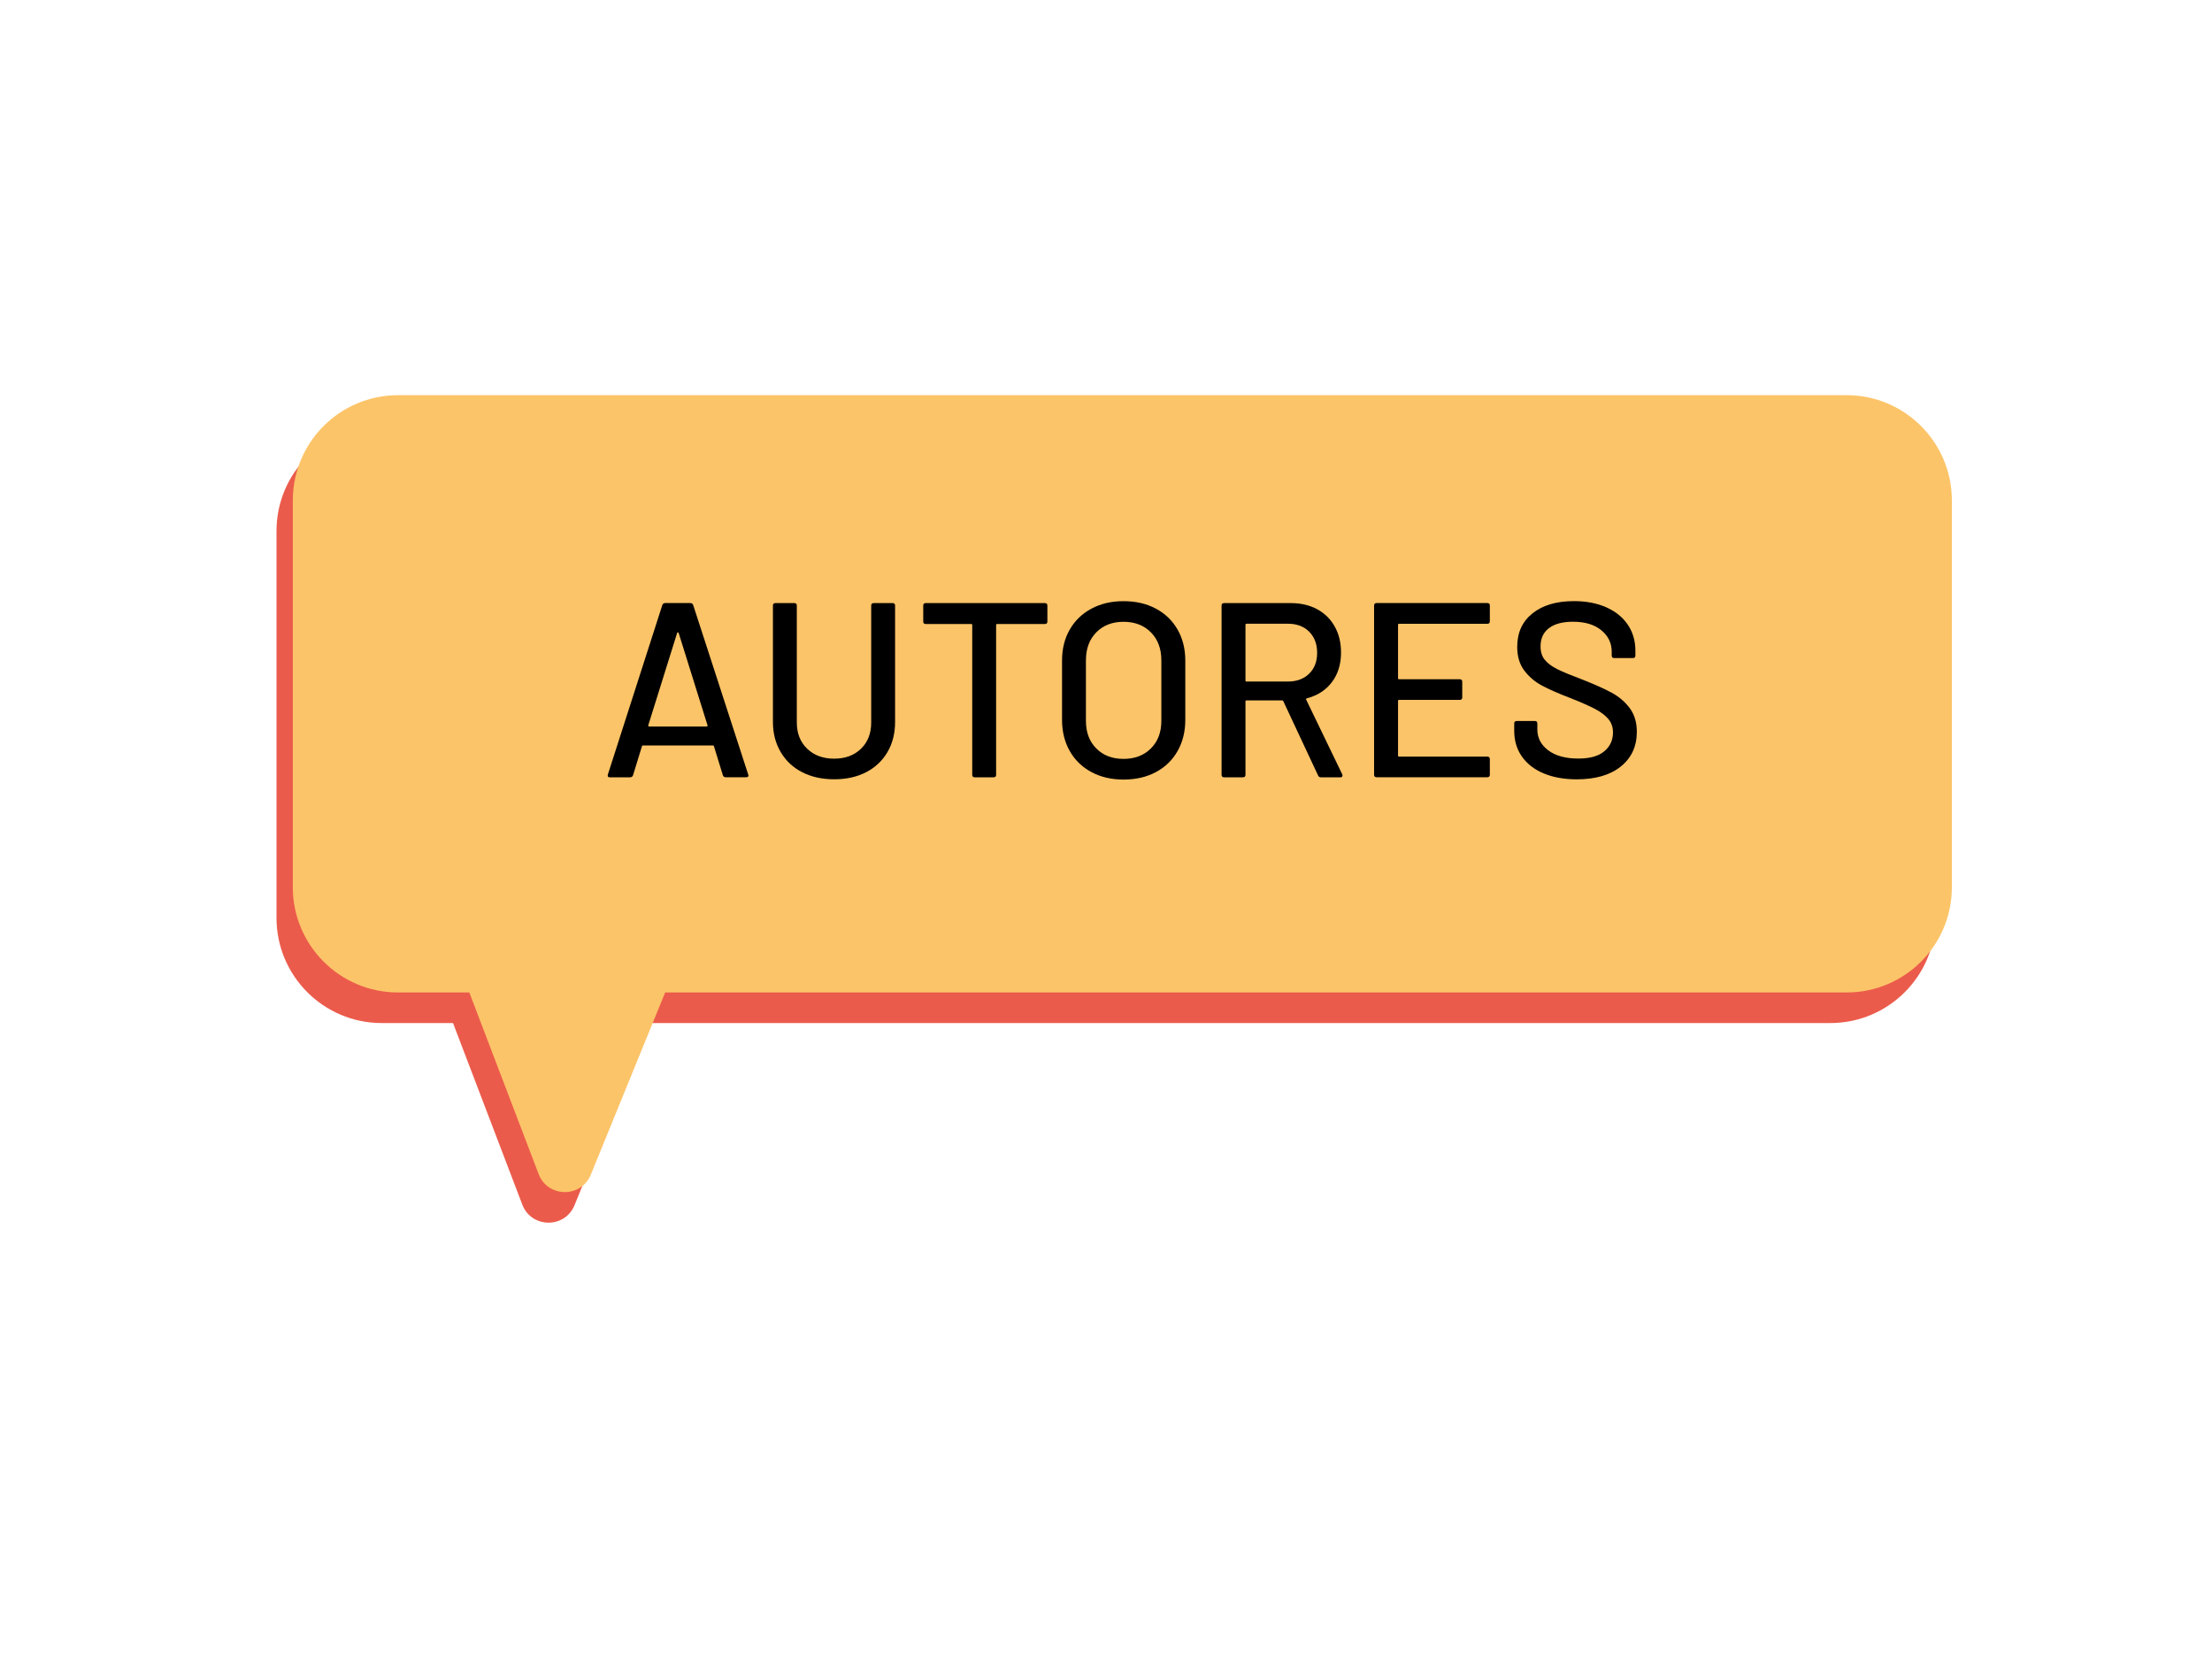
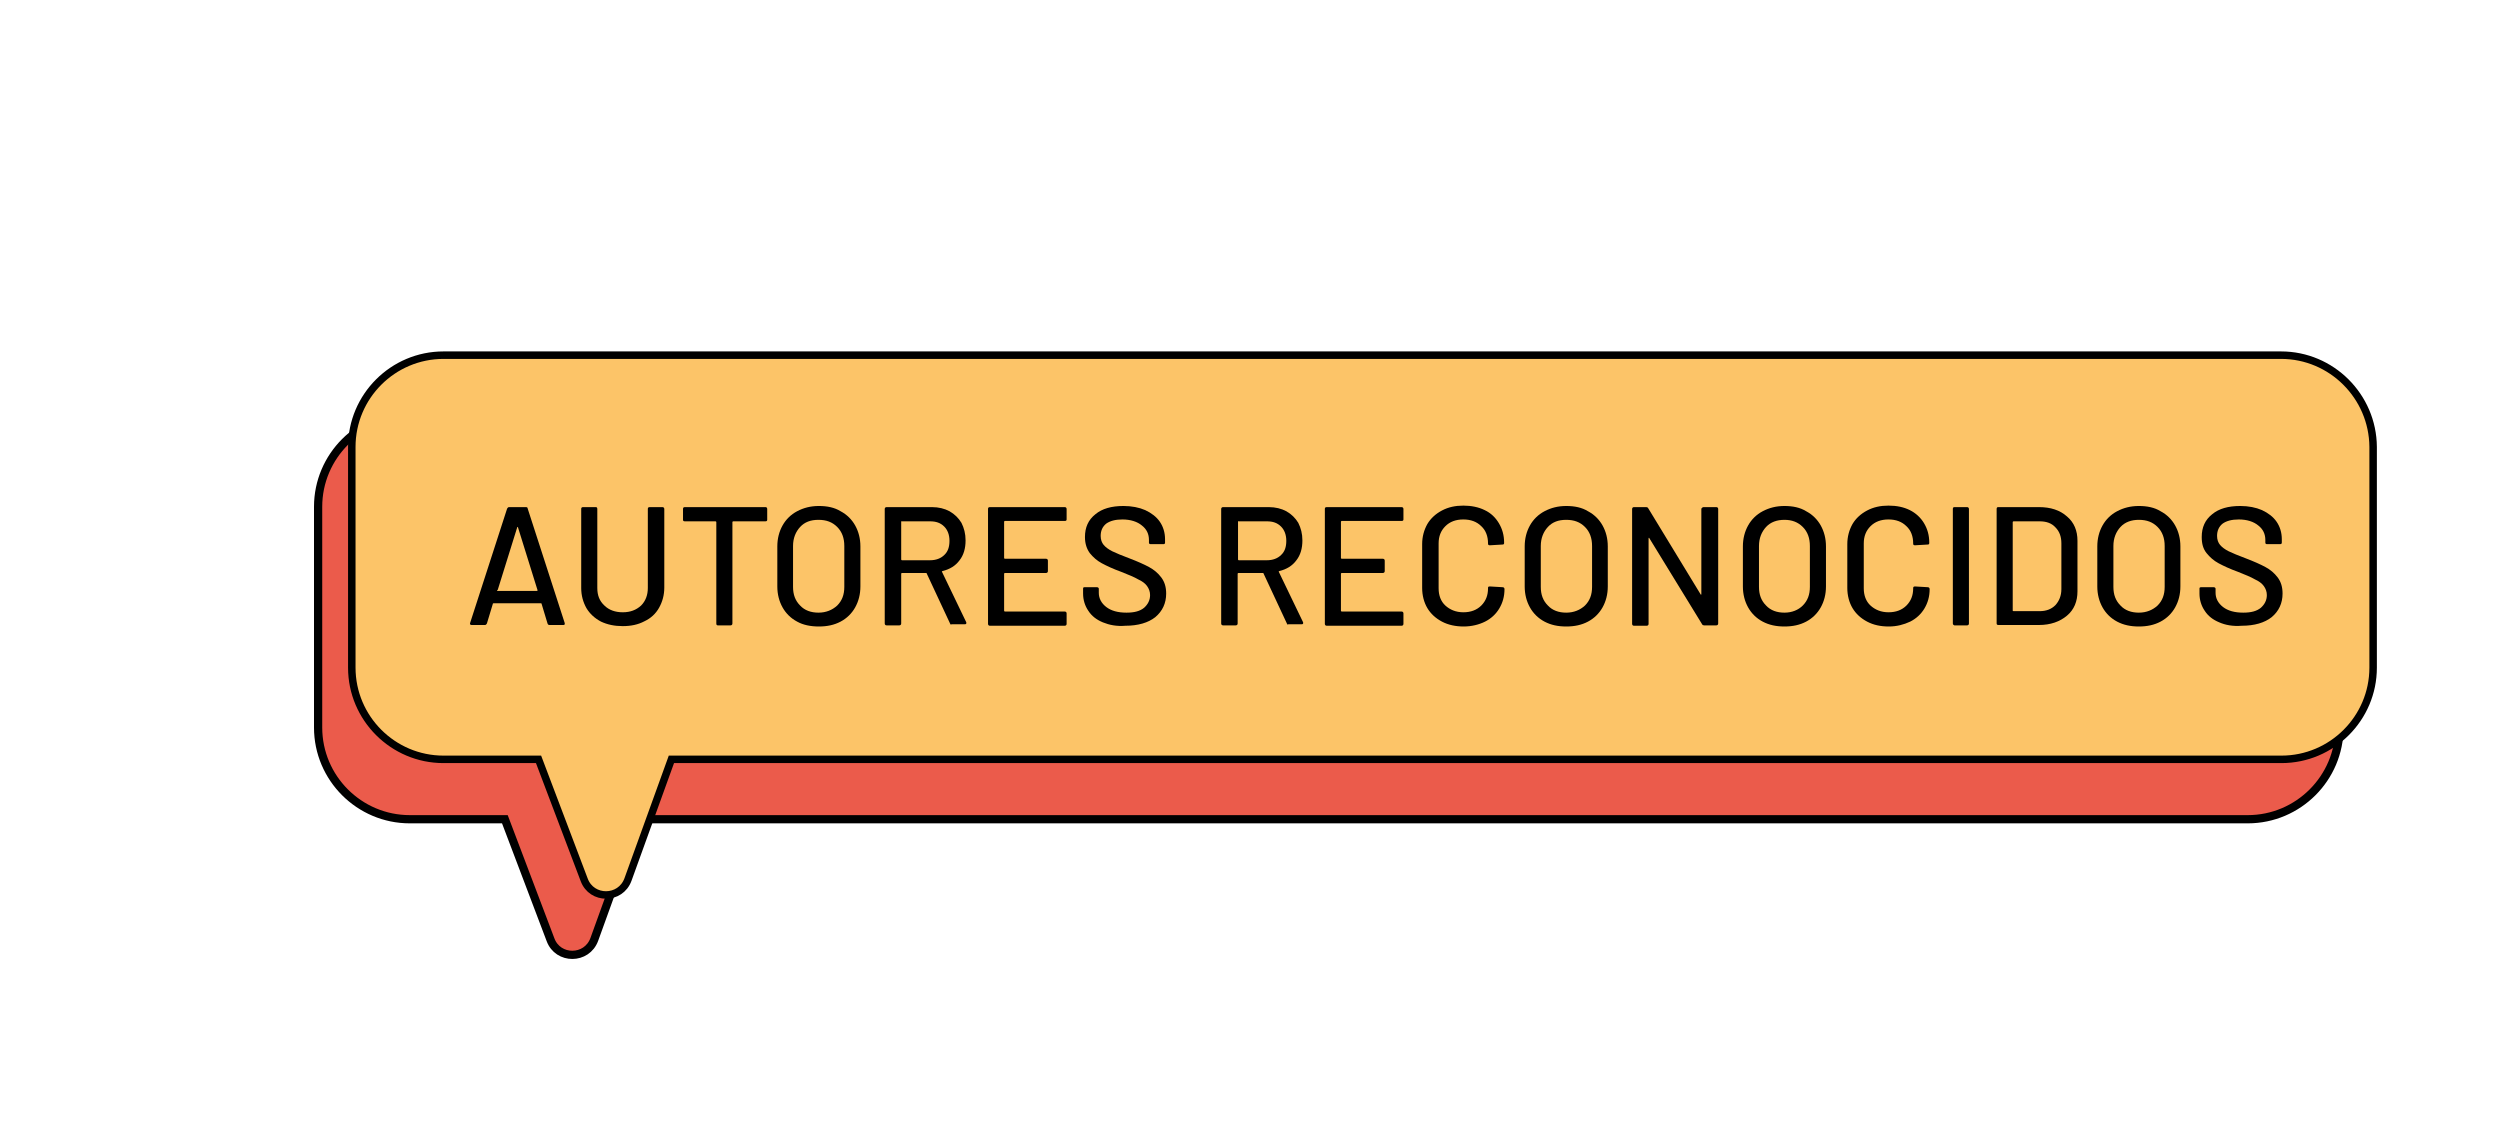
- <svg xmlns="http://www.w3.org/2000/svg" version="1.1" id="Capa_1" x="0px" y="0px" viewBox="0 0 400 300" style="enable-background:new 0 0 400 300;" xml:space="preserve">
+ <svg xmlns="http://www.w3.org/2000/svg" version="1.1" id="Capa_1" x="0px" y="0px" viewBox="0 0 668 300" style="enable-background:new 0 0 668 300;" xml:space="preserve">
  <style type="text/css">
- 	.st0{fill:#EB5B4B;}
- 	.st1{fill:#FCC468;}
+ 	.st0{fill:#EB5B4B;stroke:#000000;stroke-width:2.198;stroke-miterlimit:10;}
+ 	.st1{fill:#FCC468;stroke:#000000;stroke-width:2;stroke-miterlimit:10;}
</style>
-   <path class="st0" d="M330.97,77H69.03C58.52,77,50,85.52,50,96.02v69.95C50,176.48,58.52,185,69.03,185h12.89l12.53,32.83  c1.64,4.3,7.7,4.37,9.44,0.11L117.33,185h213.65c10.51,0,19.03-8.52,19.03-19.03V96.02C350,85.52,341.48,77,330.97,77z" />
-   <path class="st1" d="M333.92,71.46H71.98c-10.51,0-19.03,8.52-19.03,19.03v69.95c0,10.51,8.52,19.03,19.03,19.03h12.89L97.4,212.3  c1.64,4.3,7.7,4.37,9.44,0.11l13.44-32.94h213.65c10.51,0,19.03-8.52,19.03-19.03V90.49C352.95,79.98,344.43,71.46,333.92,71.46z" />
  <g>
-     <path d="M130.72,140.2l-1.62-5.27c-0.03-0.09-0.09-0.13-0.18-0.13h-12.65c-0.09,0-0.15,0.04-0.18,0.13l-1.62,5.27   c-0.09,0.24-0.27,0.36-0.54,0.36h-3.65c-0.33,0-0.45-0.16-0.36-0.5l9.85-30.65c0.09-0.24,0.27-0.36,0.54-0.36h4.5   c0.27,0,0.45,0.12,0.54,0.36l9.95,30.65l0.04,0.18c0,0.21-0.14,0.31-0.41,0.31h-3.69C130.99,140.56,130.81,140.44,130.72,140.2z    M117.25,131.31c0.04,0.04,0.1,0.07,0.16,0.07h10.35c0.06,0,0.11-0.02,0.16-0.07s0.05-0.1,0.02-0.16l-5.22-16.7   c-0.03-0.06-0.08-0.09-0.14-0.09c-0.06,0-0.11,0.03-0.13,0.09l-5.22,16.7C117.19,131.22,117.2,131.27,117.25,131.31z" />
-     <path d="M145.06,139.64c-1.67-0.85-2.96-2.07-3.89-3.65c-0.93-1.58-1.4-3.38-1.4-5.42v-21.06c0-0.3,0.15-0.45,0.45-0.45h3.42   c0.3,0,0.45,0.15,0.45,0.45v21.15c0,1.95,0.62,3.53,1.87,4.73c1.24,1.2,2.87,1.8,4.88,1.8c2.01,0,3.63-0.6,4.86-1.8   c1.23-1.2,1.84-2.77,1.84-4.73v-21.15c0-0.3,0.15-0.45,0.45-0.45h3.42c0.3,0,0.45,0.15,0.45,0.45v21.06c0,2.04-0.46,3.85-1.37,5.42   c-0.92,1.57-2.21,2.79-3.87,3.65s-3.59,1.28-5.78,1.28S146.72,140.49,145.06,139.64z" />
-     <path d="M189.4,109.51v2.88c0,0.3-0.15,0.45-0.45,0.45h-8.64c-0.12,0-0.18,0.06-0.18,0.18v27.09c0,0.3-0.15,0.45-0.45,0.45h-3.42   c-0.3,0-0.45-0.15-0.45-0.45v-27.09c0-0.12-0.06-0.18-0.18-0.18h-8.23c-0.3,0-0.45-0.15-0.45-0.45v-2.88c0-0.3,0.15-0.45,0.45-0.45   h21.55C189.25,109.06,189.4,109.21,189.4,109.51z" />
-     <path d="M197.37,139.62c-1.68-0.9-2.99-2.17-3.92-3.8c-0.93-1.63-1.4-3.52-1.4-5.65v-10.71c0-2.13,0.46-4,1.4-5.62   c0.93-1.62,2.23-2.88,3.92-3.78c1.68-0.9,3.61-1.35,5.8-1.35c2.22,0,4.17,0.45,5.85,1.35c1.68,0.9,2.99,2.16,3.92,3.78   s1.4,3.5,1.4,5.62v10.71c0,2.13-0.47,4.01-1.4,5.65c-0.93,1.64-2.24,2.9-3.92,3.8c-1.68,0.9-3.63,1.35-5.85,1.35   C200.98,140.97,199.05,140.52,197.37,139.62z M208.12,135.34c1.26-1.26,1.89-2.92,1.89-4.99v-10.94c0-2.1-0.63-3.79-1.89-5.06   c-1.26-1.27-2.91-1.91-4.95-1.91s-3.68,0.64-4.93,1.91c-1.25,1.28-1.87,2.96-1.87,5.06v10.94c0,2.07,0.62,3.73,1.87,4.99   c1.24,1.26,2.89,1.89,4.93,1.89S206.86,136.6,208.12,135.34z" />
-     <path d="M238.36,140.25l-6.3-13.46c-0.03-0.09-0.09-0.13-0.18-0.13h-6.48c-0.12,0-0.18,0.06-0.18,0.18v13.27   c0,0.3-0.15,0.45-0.45,0.45h-3.42c-0.3,0-0.45-0.15-0.45-0.45v-30.6c0-0.3,0.15-0.45,0.45-0.45h12.11c1.8,0,3.38,0.38,4.75,1.12   c1.37,0.75,2.42,1.8,3.17,3.15c0.75,1.35,1.12,2.91,1.12,4.68c0,2.1-0.55,3.88-1.64,5.33c-1.1,1.46-2.62,2.44-4.57,2.95   c-0.12,0.06-0.15,0.14-0.09,0.23l6.52,13.5c0.03,0.06,0.04,0.14,0.04,0.23c0,0.21-0.12,0.31-0.36,0.31h-3.56   C238.62,140.56,238.45,140.46,238.36,140.25z M225.22,112.98v10.08c0,0.12,0.06,0.18,0.18,0.18h7.51c1.59,0,2.86-0.47,3.83-1.42   c0.96-0.94,1.44-2.2,1.44-3.76c0-1.59-0.48-2.86-1.44-3.83c-0.96-0.96-2.24-1.44-3.83-1.44h-7.51   C225.28,112.8,225.22,112.86,225.22,112.98z" />
-     <path d="M268.96,112.8h-15.97c-0.12,0-0.18,0.06-0.18,0.18v9.67c0,0.12,0.06,0.18,0.18,0.18h10.98c0.3,0,0.45,0.15,0.45,0.45v2.83   c0,0.3-0.15,0.45-0.45,0.45h-10.98c-0.12,0-0.18,0.06-0.18,0.18v9.9c0,0.12,0.06,0.18,0.18,0.18h15.97c0.3,0,0.45,0.15,0.45,0.45   v2.83c0,0.3-0.15,0.45-0.45,0.45h-20.03c-0.3,0-0.45-0.15-0.45-0.45v-30.6c0-0.3,0.15-0.45,0.45-0.45h20.03   c0.3,0,0.45,0.15,0.45,0.45v2.83C269.41,112.65,269.26,112.8,268.96,112.8z" />
-     <path d="M279.11,139.84c-1.7-0.72-3-1.74-3.92-3.06c-0.92-1.32-1.37-2.86-1.37-4.64v-1.31c0-0.3,0.15-0.45,0.45-0.45h3.28   c0.3,0,0.45,0.15,0.45,0.45v1.08c0,1.53,0.66,2.79,1.98,3.78c1.32,0.99,3.13,1.48,5.44,1.48c2.07,0,3.63-0.43,4.68-1.31   c1.05-0.87,1.58-2.01,1.58-3.42c0-0.93-0.27-1.72-0.81-2.38c-0.54-0.66-1.33-1.27-2.36-1.82c-1.04-0.55-2.54-1.22-4.52-2   c-2.19-0.84-3.92-1.6-5.2-2.29c-1.28-0.69-2.33-1.6-3.17-2.72s-1.26-2.54-1.26-4.25c0-2.58,0.92-4.6,2.77-6.07   c1.84-1.47,4.34-2.21,7.49-2.21c2.22,0,4.17,0.38,5.85,1.12c1.68,0.75,2.98,1.8,3.89,3.15s1.37,2.91,1.37,4.68v0.9   c0,0.3-0.15,0.45-0.45,0.45h-3.38c-0.3,0-0.45-0.15-0.45-0.45v-0.68c0-1.56-0.62-2.86-1.87-3.89c-1.25-1.04-2.96-1.55-5.15-1.55   c-1.86,0-3.3,0.38-4.32,1.15c-1.02,0.77-1.53,1.87-1.53,3.31c0,0.99,0.25,1.8,0.77,2.43c0.51,0.63,1.27,1.19,2.27,1.69   c1,0.5,2.54,1.13,4.61,1.91c2.13,0.84,3.85,1.61,5.17,2.32c1.32,0.71,2.42,1.64,3.29,2.79c0.87,1.16,1.3,2.59,1.3,4.3   c0,2.64-0.97,4.73-2.9,6.28c-1.93,1.55-4.6,2.32-7.99,2.32C282.81,140.92,280.8,140.56,279.11,139.84z" />
+     <path class="st0" d="M600.5,110.9h-491c-13.5,0-24.5,11-24.5,24.5v59c0,13.5,11,24.5,24.5,24.5h25.4l12.2,32.2   c2,5.4,9.7,5.4,11.7-0.1l11.6-32.1h430.2c13.5,0,24.5-11,24.5-24.5v-59C625,121.9,614,110.9,600.5,110.9z" />
+     <path class="st1" d="M609.5,94.9h-491c-13.5,0-24.5,11-24.5,24.5v59c0,13.5,11,24.5,24.5,24.5h25.4l12.2,32.2   c2,5.4,9.7,5.4,11.7-0.1l11.6-32.1h430.2c13.5,0,24.5-11,24.5-24.5v-59C634,105.9,623,94.9,609.5,94.9z" />
+     <g>
+       <path d="M146.3,166.6l-1.6-5.3c0-0.1-0.1-0.1-0.2-0.1h-12.6c-0.1,0-0.2,0-0.2,0.1l-1.6,5.3c-0.1,0.2-0.3,0.4-0.5,0.4h-3.6    c-0.3,0-0.5-0.2-0.4-0.5l9.9-30.6c0.1-0.2,0.3-0.4,0.5-0.4h4.5c0.3,0,0.5,0.1,0.5,0.4l9.9,30.6l0,0.2c0,0.2-0.1,0.3-0.4,0.3h-3.7    C146.6,167,146.4,166.9,146.3,166.6z M132.8,157.8c0,0,0.1,0.1,0.2,0.1h10.4c0.1,0,0.1,0,0.2-0.1s0.1-0.1,0-0.2l-5.2-16.7    c0-0.1-0.1-0.1-0.1-0.1c-0.1,0-0.1,0-0.1,0.1l-5.2,16.7C132.8,157.7,132.8,157.7,132.8,157.8z" />
+       <path d="M160.6,166.1c-1.7-0.9-3-2.1-3.9-3.6c-0.9-1.6-1.4-3.4-1.4-5.4V136c0-0.3,0.1-0.5,0.5-0.5h3.4c0.3,0,0.4,0.2,0.4,0.5v21.1    c0,2,0.6,3.5,1.9,4.7c1.2,1.2,2.9,1.8,4.9,1.8c2,0,3.6-0.6,4.9-1.8c1.2-1.2,1.8-2.8,1.8-4.7V136c0-0.3,0.1-0.5,0.5-0.5h3.4    c0.3,0,0.5,0.2,0.5,0.5V157c0,2-0.5,3.8-1.4,5.4c-0.9,1.6-2.2,2.8-3.9,3.6c-1.7,0.9-3.6,1.3-5.8,1.3S162.3,166.9,160.6,166.1z" />
+       <path d="M205,136v2.9c0,0.3-0.2,0.4-0.5,0.4h-8.6c-0.1,0-0.2,0.1-0.2,0.2v27.1c0,0.3-0.2,0.5-0.5,0.5h-3.4c-0.3,0-0.4-0.2-0.4-0.5    v-27.1c0-0.1-0.1-0.2-0.2-0.2H183c-0.3,0-0.5-0.1-0.5-0.4V136c0-0.3,0.1-0.5,0.5-0.5h21.6C204.8,135.5,205,135.7,205,136z" />
+       <path d="M213,166.1c-1.7-0.9-3-2.2-3.9-3.8c-0.9-1.6-1.4-3.5-1.4-5.6v-10.7c0-2.1,0.5-4,1.4-5.6c0.9-1.6,2.2-2.9,3.9-3.8    c1.7-0.9,3.6-1.4,5.8-1.4c2.2,0,4.2,0.4,5.8,1.4c1.7,0.9,3,2.2,3.9,3.8s1.4,3.5,1.4,5.6v10.7c0,2.1-0.5,4-1.4,5.6    c-0.9,1.6-2.2,2.9-3.9,3.8c-1.7,0.9-3.6,1.3-5.8,1.3C216.6,167.4,214.6,167,213,166.1z M223.7,161.8c1.3-1.3,1.9-2.9,1.9-5v-10.9    c0-2.1-0.6-3.8-1.9-5.1c-1.3-1.3-2.9-1.9-5-1.9s-3.7,0.6-4.9,1.9c-1.2,1.3-1.9,3-1.9,5.1v10.9c0,2.1,0.6,3.7,1.9,5    c1.2,1.3,2.9,1.9,4.9,1.9S222.4,163,223.7,161.8z" />
+       <path d="M253.9,166.7l-6.3-13.5c0-0.1-0.1-0.1-0.2-0.1H241c-0.1,0-0.2,0.1-0.2,0.2v13.3c0,0.3-0.2,0.5-0.5,0.5h-3.4    c-0.3,0-0.5-0.2-0.5-0.5V136c0-0.3,0.2-0.5,0.5-0.5H249c1.8,0,3.4,0.4,4.7,1.1c1.4,0.8,2.4,1.8,3.2,3.1c0.7,1.4,1.1,2.9,1.1,4.7    c0,2.1-0.5,3.9-1.6,5.3c-1.1,1.5-2.6,2.4-4.6,2.9c-0.1,0.1-0.2,0.1-0.1,0.2l6.5,13.5c0,0.1,0,0.1,0,0.2c0,0.2-0.1,0.3-0.4,0.3    h-3.6C254.2,167,254,166.9,253.9,166.7z M240.8,139.4v10.1c0,0.1,0.1,0.2,0.2,0.2h7.5c1.6,0,2.9-0.5,3.8-1.4    c1-0.9,1.4-2.2,1.4-3.8c0-1.6-0.5-2.9-1.4-3.8c-1-1-2.2-1.4-3.8-1.4H241C240.9,139.2,240.8,139.3,240.8,139.4z" />
+       <path d="M284.5,139.2h-16c-0.1,0-0.2,0.1-0.2,0.2v9.7c0,0.1,0.1,0.2,0.2,0.2h11c0.3,0,0.5,0.2,0.5,0.5v2.8c0,0.3-0.2,0.5-0.5,0.5    h-11c-0.1,0-0.2,0.1-0.2,0.2v9.9c0,0.1,0.1,0.2,0.2,0.2h16c0.3,0,0.5,0.2,0.5,0.5v2.8c0,0.3-0.2,0.5-0.5,0.5h-20    c-0.3,0-0.5-0.2-0.5-0.5V136c0-0.3,0.1-0.5,0.5-0.5h20c0.3,0,0.5,0.2,0.5,0.5v2.8C285,139.1,284.8,139.2,284.5,139.2z" />
+       <path d="M294.7,166.3c-1.7-0.7-3-1.7-3.9-3.1c-0.9-1.3-1.4-2.9-1.4-4.6v-1.3c0-0.3,0.1-0.4,0.4-0.4h3.3c0.3,0,0.5,0.2,0.5,0.4v1.1    c0,1.5,0.7,2.8,2,3.8s3.1,1.5,5.4,1.5c2.1,0,3.6-0.4,4.7-1.3c1-0.9,1.6-2,1.6-3.4c0-0.9-0.3-1.7-0.8-2.4c-0.5-0.7-1.3-1.3-2.4-1.8    c-1-0.6-2.5-1.2-4.5-2c-2.2-0.8-3.9-1.6-5.2-2.3c-1.3-0.7-2.3-1.6-3.2-2.7c-0.8-1.1-1.3-2.5-1.3-4.3c0-2.6,0.9-4.6,2.8-6.1    c1.8-1.5,4.3-2.2,7.5-2.2c2.2,0,4.2,0.4,5.8,1.1c1.7,0.8,3,1.8,3.9,3.1s1.4,2.9,1.4,4.7v0.9c0,0.3-0.2,0.4-0.4,0.4h-3.4    c-0.3,0-0.5-0.1-0.5-0.4v-0.7c0-1.6-0.6-2.9-1.9-3.9c-1.2-1-3-1.6-5.2-1.6c-1.9,0-3.3,0.4-4.3,1.1c-1,0.8-1.5,1.9-1.5,3.3    c0,1,0.3,1.8,0.8,2.4c0.5,0.6,1.3,1.2,2.3,1.7c1,0.5,2.5,1.1,4.6,1.9c2.1,0.8,3.9,1.6,5.2,2.3c1.3,0.7,2.4,1.6,3.3,2.8    c0.9,1.2,1.3,2.6,1.3,4.3c0,2.6-1,4.7-2.9,6.3c-1.9,1.5-4.6,2.3-8,2.3C298.4,167.4,296.4,167,294.7,166.3z" />
+       <path d="M343.9,166.7l-6.3-13.5c0-0.1-0.1-0.1-0.2-0.1h-6.5c-0.1,0-0.2,0.1-0.2,0.2v13.3c0,0.3-0.2,0.5-0.5,0.5h-3.4    c-0.3,0-0.5-0.2-0.5-0.5V136c0-0.3,0.2-0.5,0.5-0.5H339c1.8,0,3.4,0.4,4.7,1.1c1.4,0.8,2.4,1.8,3.2,3.1c0.7,1.4,1.1,2.9,1.1,4.7    c0,2.1-0.5,3.9-1.6,5.3c-1.1,1.5-2.6,2.4-4.6,2.9c-0.1,0.1-0.2,0.1-0.1,0.2l6.5,13.5c0,0.1,0,0.1,0,0.2c0,0.2-0.1,0.3-0.4,0.3    h-3.6C344.2,167,344,166.9,343.9,166.7z M330.8,139.4v10.1c0,0.1,0.1,0.2,0.2,0.2h7.5c1.6,0,2.9-0.5,3.8-1.4    c1-0.9,1.4-2.2,1.4-3.8c0-1.6-0.5-2.9-1.4-3.8c-1-1-2.2-1.4-3.8-1.4h-7.5C330.8,139.2,330.8,139.3,330.8,139.4z" />
+       <path d="M374.5,139.2h-16c-0.1,0-0.2,0.1-0.2,0.2v9.7c0,0.1,0.1,0.2,0.2,0.2h11c0.3,0,0.5,0.2,0.5,0.5v2.8c0,0.3-0.2,0.5-0.5,0.5    h-11c-0.1,0-0.2,0.1-0.2,0.2v9.9c0,0.1,0.1,0.2,0.2,0.2h16c0.3,0,0.5,0.2,0.5,0.5v2.8c0,0.3-0.2,0.5-0.5,0.5h-20    c-0.3,0-0.5-0.2-0.5-0.5V136c0-0.3,0.1-0.5,0.5-0.5h20c0.3,0,0.5,0.2,0.5,0.5v2.8C375,139.1,374.8,139.2,374.5,139.2z" />
+       <path d="M385.3,166.1c-1.7-0.9-3-2.1-3.9-3.6s-1.4-3.4-1.4-5.4v-11.7c0-2,0.5-3.8,1.4-5.4c0.9-1.5,2.2-2.7,3.9-3.6    s3.6-1.3,5.7-1.3s4.1,0.4,5.7,1.2c1.7,0.8,2.9,2,3.8,3.5s1.4,3.2,1.4,5.2v0c0,0.2,0,0.3-0.1,0.4c-0.1,0.1-0.2,0.1-0.3,0.1    l-3.4,0.2c-0.3,0-0.5-0.1-0.5-0.4v-0.1c0-1.9-0.6-3.5-1.8-4.6c-1.2-1.2-2.8-1.8-4.8-1.8s-3.6,0.6-4.8,1.8s-1.8,2.7-1.8,4.6v12    c0,1.9,0.6,3.5,1.8,4.6s2.8,1.8,4.8,1.8s3.6-0.6,4.8-1.8c1.2-1.2,1.8-2.7,1.8-4.6v-0.1c0-0.3,0.1-0.4,0.5-0.4l3.4,0.2    c0.3,0,0.5,0.2,0.5,0.5c0,2-0.5,3.7-1.4,5.2c-0.9,1.5-2.2,2.7-3.8,3.5c-1.6,0.8-3.6,1.3-5.7,1.3S387,167,385.3,166.1z" />
+       <path d="M412.7,166.1c-1.7-0.9-3-2.2-3.9-3.8c-0.9-1.6-1.4-3.5-1.4-5.6v-10.7c0-2.1,0.5-4,1.4-5.6c0.9-1.6,2.2-2.9,3.9-3.8    c1.7-0.9,3.6-1.4,5.8-1.4c2.2,0,4.2,0.4,5.8,1.4c1.7,0.9,3,2.2,3.9,3.8s1.4,3.5,1.4,5.6v10.7c0,2.1-0.5,4-1.4,5.6    c-0.9,1.6-2.2,2.9-3.9,3.8c-1.7,0.9-3.6,1.3-5.8,1.3C416.3,167.4,414.4,167,412.7,166.1z M423.5,161.8c1.3-1.3,1.9-2.9,1.9-5    v-10.9c0-2.1-0.6-3.8-1.9-5.1c-1.3-1.3-2.9-1.9-5-1.9s-3.7,0.6-4.9,1.9c-1.2,1.3-1.9,3-1.9,5.1v10.9c0,2.1,0.6,3.7,1.9,5    c1.2,1.3,2.9,1.9,4.9,1.9S422.2,163,423.5,161.8z" />
+       <path d="M455.2,135.5h3.4c0.3,0,0.5,0.2,0.5,0.5v30.6c0,0.3-0.2,0.5-0.5,0.5h-3.3c-0.2,0-0.4-0.1-0.5-0.3l-14.1-23    c0-0.1-0.1-0.1-0.1-0.1c-0.1,0-0.1,0.1-0.1,0.2l0,22.8c0,0.3-0.2,0.5-0.5,0.5h-3.4c-0.3,0-0.5-0.2-0.5-0.5V136    c0-0.3,0.2-0.5,0.5-0.5h3.3c0.2,0,0.4,0.1,0.5,0.3l14,23c0,0.1,0.1,0.1,0.1,0.1c0.1,0,0.1-0.1,0.1-0.2l0-22.8    C454.8,135.7,454.9,135.5,455.2,135.5z" />
+       <path d="M471,166.1c-1.7-0.9-3-2.2-3.9-3.8c-0.9-1.6-1.4-3.5-1.4-5.6v-10.7c0-2.1,0.5-4,1.4-5.6s2.2-2.9,3.9-3.8    c1.7-0.9,3.6-1.4,5.8-1.4c2.2,0,4.2,0.4,5.8,1.4c1.7,0.9,3,2.2,3.9,3.8s1.4,3.5,1.4,5.6v10.7c0,2.1-0.5,4-1.4,5.6    c-0.9,1.6-2.2,2.9-3.9,3.8c-1.7,0.9-3.6,1.3-5.8,1.3C474.6,167.4,472.7,167,471,166.1z M481.7,161.8c1.3-1.3,1.9-2.9,1.9-5v-10.9    c0-2.1-0.6-3.8-1.9-5.1c-1.3-1.3-2.9-1.9-4.9-1.9c-2,0-3.7,0.6-4.9,1.9c-1.2,1.3-1.9,3-1.9,5.1v10.9c0,2.1,0.6,3.7,1.9,5    c1.2,1.3,2.9,1.9,4.9,1.9C478.8,163.7,480.5,163,481.7,161.8z" />
+       <path d="M498.9,166.1c-1.7-0.9-3-2.1-3.9-3.6s-1.4-3.4-1.4-5.4v-11.7c0-2,0.5-3.8,1.4-5.4c0.9-1.5,2.2-2.7,3.9-3.6    s3.6-1.3,5.7-1.3c2.2,0,4.1,0.4,5.7,1.2c1.6,0.8,2.9,2,3.8,3.5c0.9,1.5,1.4,3.2,1.4,5.2v0c0,0.2,0,0.3-0.1,0.4    c-0.1,0.1-0.2,0.1-0.3,0.1l-3.4,0.2c-0.3,0-0.5-0.1-0.5-0.4v-0.1c0-1.9-0.6-3.5-1.8-4.6c-1.2-1.2-2.8-1.8-4.8-1.8    c-2,0-3.6,0.6-4.8,1.8s-1.8,2.7-1.8,4.6v12c0,1.9,0.6,3.5,1.8,4.6s2.8,1.8,4.8,1.8c2,0,3.6-0.6,4.8-1.8c1.2-1.2,1.8-2.7,1.8-4.6    v-0.1c0-0.3,0.2-0.4,0.5-0.4l3.4,0.2c0.3,0,0.5,0.2,0.5,0.5c0,2-0.5,3.7-1.4,5.2c-0.9,1.5-2.2,2.7-3.8,3.5    c-1.7,0.8-3.6,1.3-5.7,1.3C502.5,167.4,500.6,167,498.9,166.1z" />
+       <path d="M521.8,166.6V136c0-0.3,0.1-0.5,0.4-0.5h3.4c0.3,0,0.5,0.2,0.5,0.5v30.6c0,0.3-0.2,0.5-0.5,0.5h-3.4    C522,167,521.8,166.9,521.8,166.6z" />
+       <path d="M533.5,166.6V136c0-0.3,0.1-0.5,0.4-0.5h10.9c3.1,0,5.6,0.8,7.5,2.5c1.9,1.6,2.8,3.8,2.8,6.5V158c0,2.7-0.9,4.9-2.8,6.5    c-1.9,1.6-4.4,2.5-7.5,2.5H534C533.7,167,533.5,166.9,533.5,166.6z M538,163.3h7c1.7,0,3.1-0.5,4.2-1.6c1-1.1,1.6-2.5,1.6-4.3    v-12.2c0-1.8-0.5-3.2-1.6-4.3c-1-1.1-2.4-1.6-4.2-1.6h-7c-0.1,0-0.2,0.1-0.2,0.2v23.7C537.8,163.2,537.9,163.3,538,163.3z" />
+       <path d="M565.7,166.1c-1.7-0.9-3-2.2-3.9-3.8c-0.9-1.6-1.4-3.5-1.4-5.6v-10.7c0-2.1,0.5-4,1.4-5.6c0.9-1.6,2.2-2.9,3.9-3.8    c1.7-0.9,3.6-1.4,5.8-1.4c2.2,0,4.2,0.4,5.8,1.4c1.7,0.9,3,2.2,3.9,3.8s1.4,3.5,1.4,5.6v10.7c0,2.1-0.5,4-1.4,5.6    c-0.9,1.6-2.2,2.9-3.9,3.8c-1.7,0.9-3.6,1.3-5.8,1.3C569.3,167.4,567.4,167,565.7,166.1z M576.5,161.8c1.3-1.3,1.9-2.9,1.9-5    v-10.9c0-2.1-0.6-3.8-1.9-5.1c-1.3-1.3-2.9-1.9-5-1.9c-2,0-3.7,0.6-4.9,1.9c-1.2,1.3-1.9,3-1.9,5.1v10.9c0,2.1,0.6,3.7,1.9,5    c1.2,1.3,2.9,1.9,4.9,1.9C573.5,163.7,575.2,163,576.5,161.8z" />
+       <path d="M593,166.3c-1.7-0.7-3-1.7-3.9-3.1c-0.9-1.3-1.4-2.9-1.4-4.6v-1.3c0-0.3,0.1-0.4,0.5-0.4h3.3c0.3,0,0.5,0.2,0.5,0.4v1.1    c0,1.5,0.7,2.8,2,3.8c1.3,1,3.1,1.5,5.4,1.5c2.1,0,3.6-0.4,4.7-1.3c1-0.9,1.6-2,1.6-3.4c0-0.9-0.3-1.7-0.8-2.4    c-0.5-0.7-1.3-1.3-2.4-1.8c-1-0.6-2.5-1.2-4.5-2c-2.2-0.8-3.9-1.6-5.2-2.3c-1.3-0.7-2.3-1.6-3.2-2.7s-1.3-2.5-1.3-4.3    c0-2.6,0.9-4.6,2.8-6.1c1.8-1.5,4.3-2.2,7.5-2.2c2.2,0,4.2,0.4,5.8,1.1c1.7,0.8,3,1.8,3.9,3.1s1.4,2.9,1.4,4.7v0.9    c0,0.3-0.2,0.4-0.5,0.4h-3.4c-0.3,0-0.5-0.1-0.5-0.4v-0.7c0-1.6-0.6-2.9-1.9-3.9c-1.2-1-3-1.6-5.2-1.6c-1.9,0-3.3,0.4-4.3,1.1    c-1,0.8-1.5,1.9-1.5,3.3c0,1,0.3,1.8,0.8,2.4c0.5,0.6,1.3,1.2,2.3,1.7c1,0.5,2.5,1.1,4.6,1.9c2.1,0.8,3.9,1.6,5.2,2.3    c1.3,0.7,2.4,1.6,3.3,2.8c0.9,1.2,1.3,2.6,1.3,4.3c0,2.6-1,4.7-2.9,6.3c-1.9,1.5-4.6,2.3-8,2.3C596.6,167.4,594.6,167,593,166.3z" />
+     </g>
  </g>
-   <g>
- </g>
-   <g>
- </g>
-   <g>
- </g>
-   <g>
- </g>
-   <g>
- </g>
-   <g>
- </g>
</svg>
